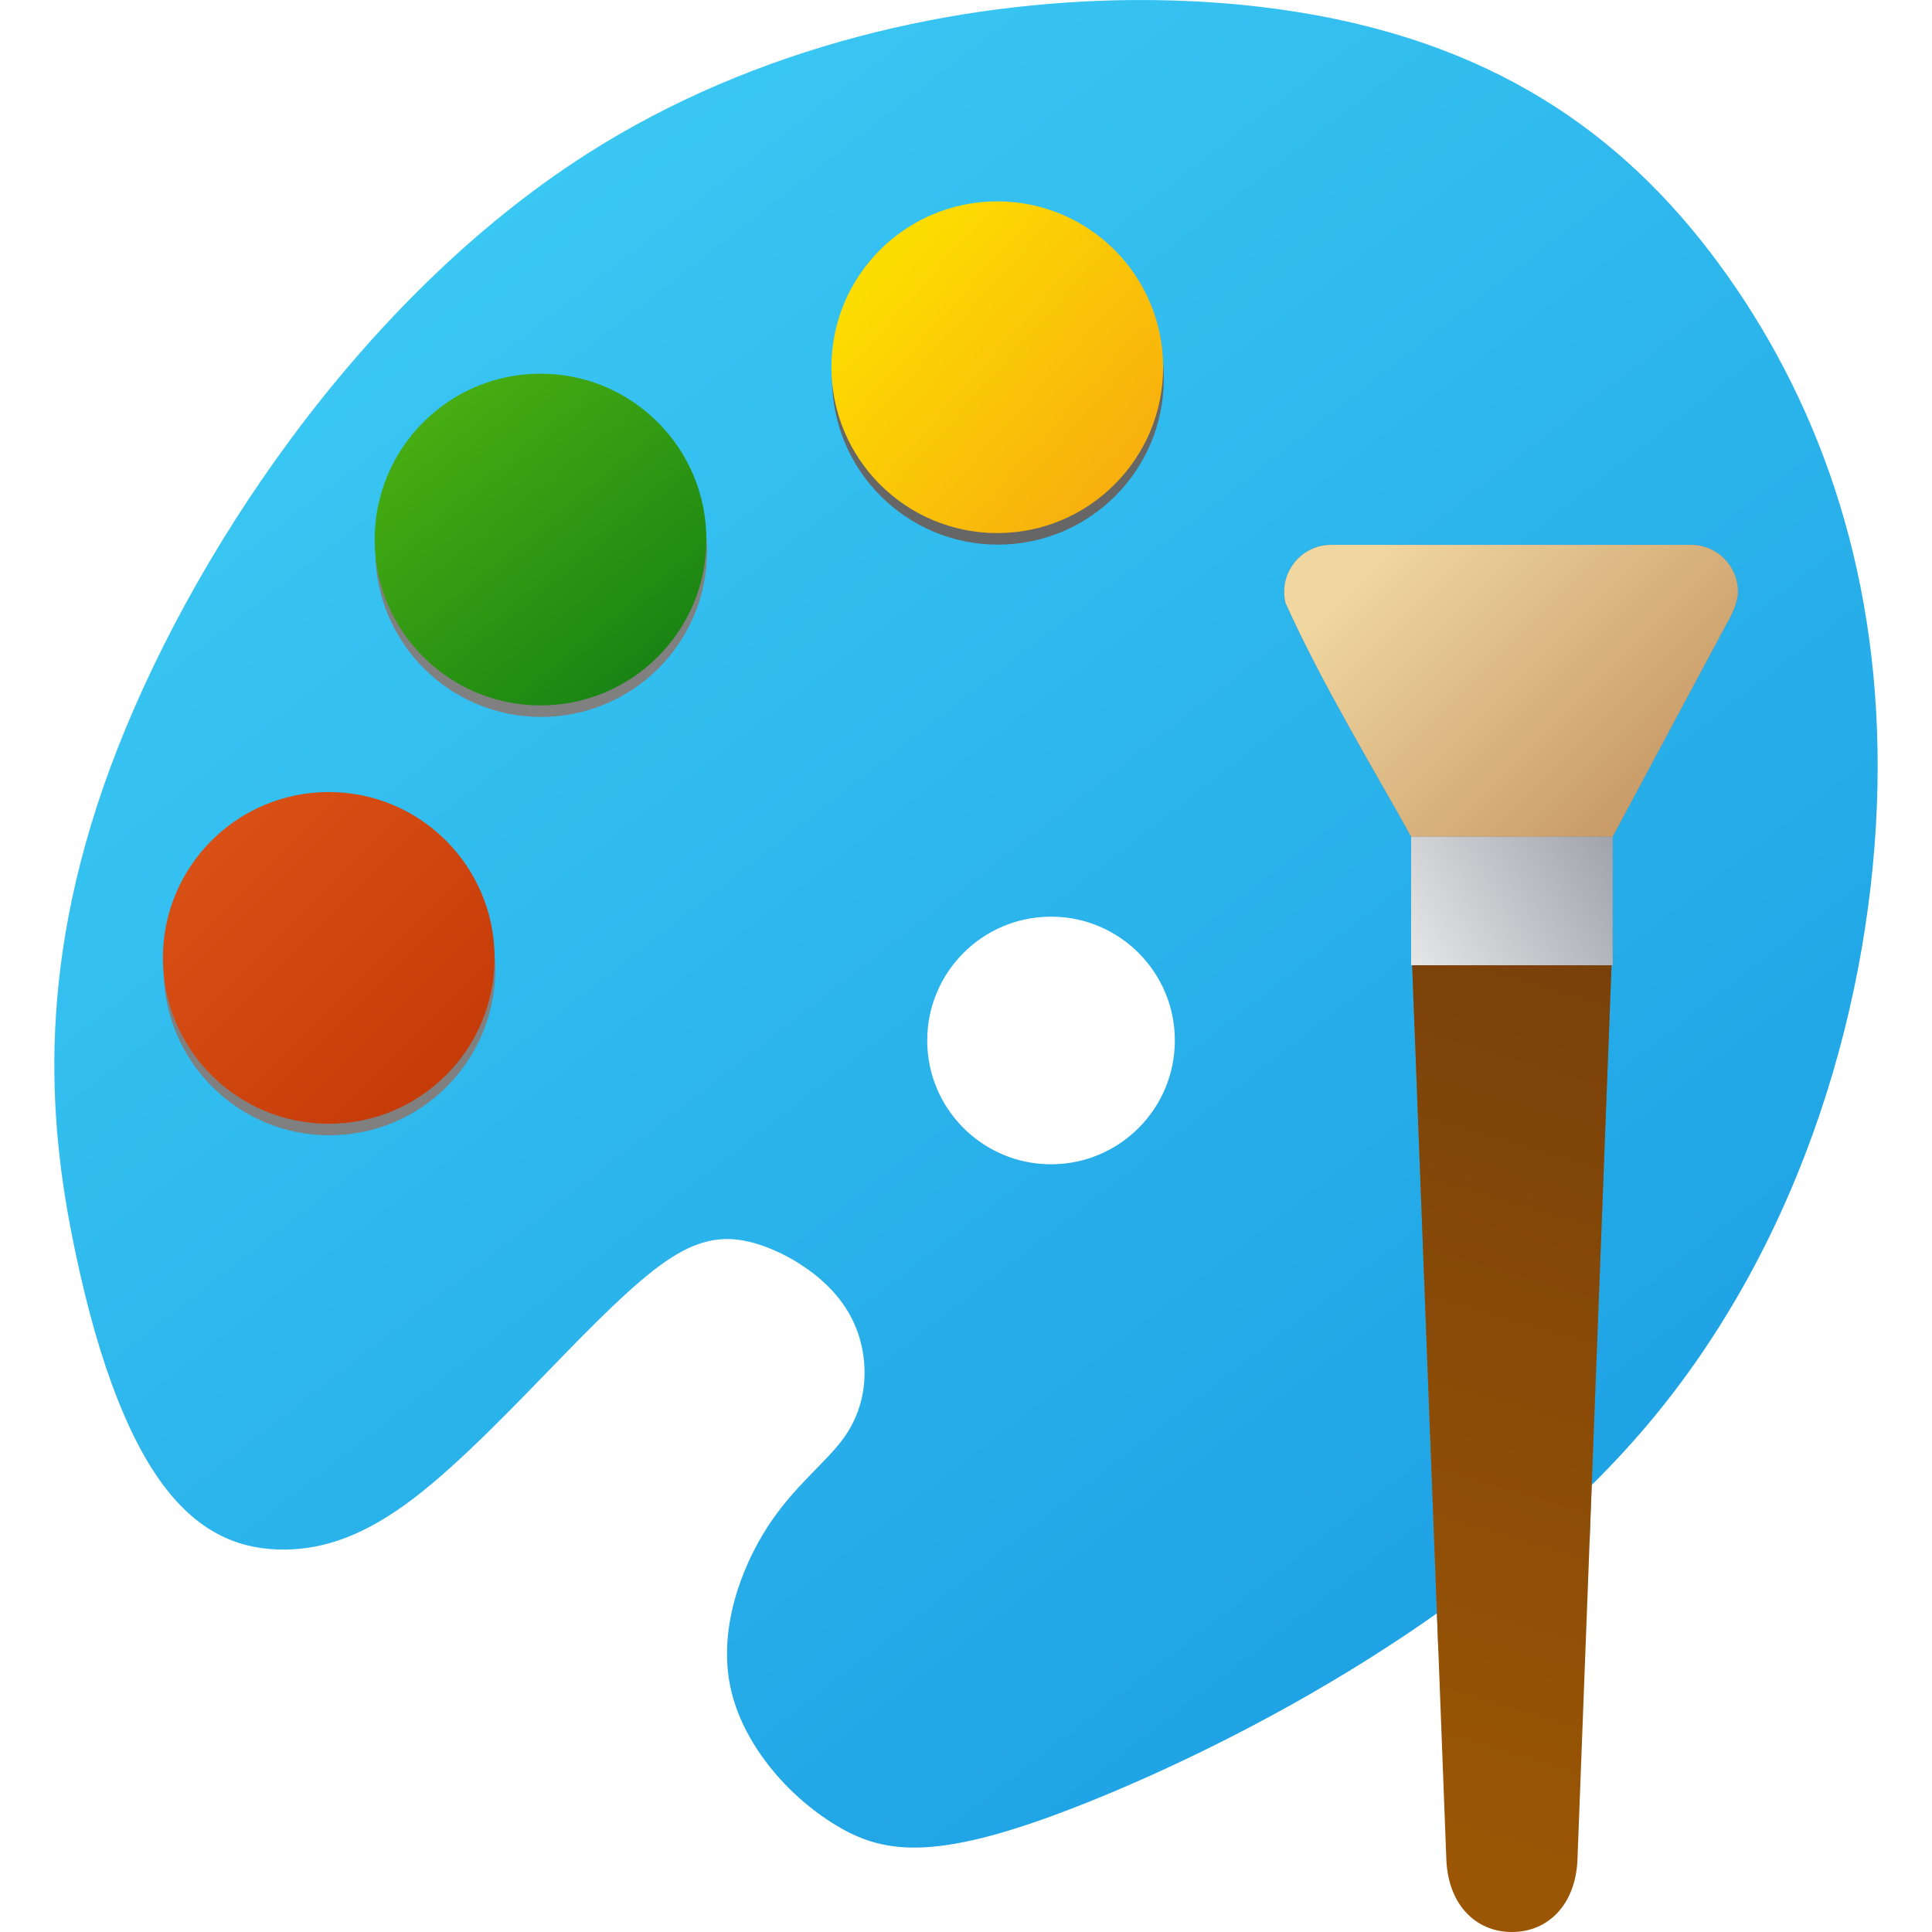
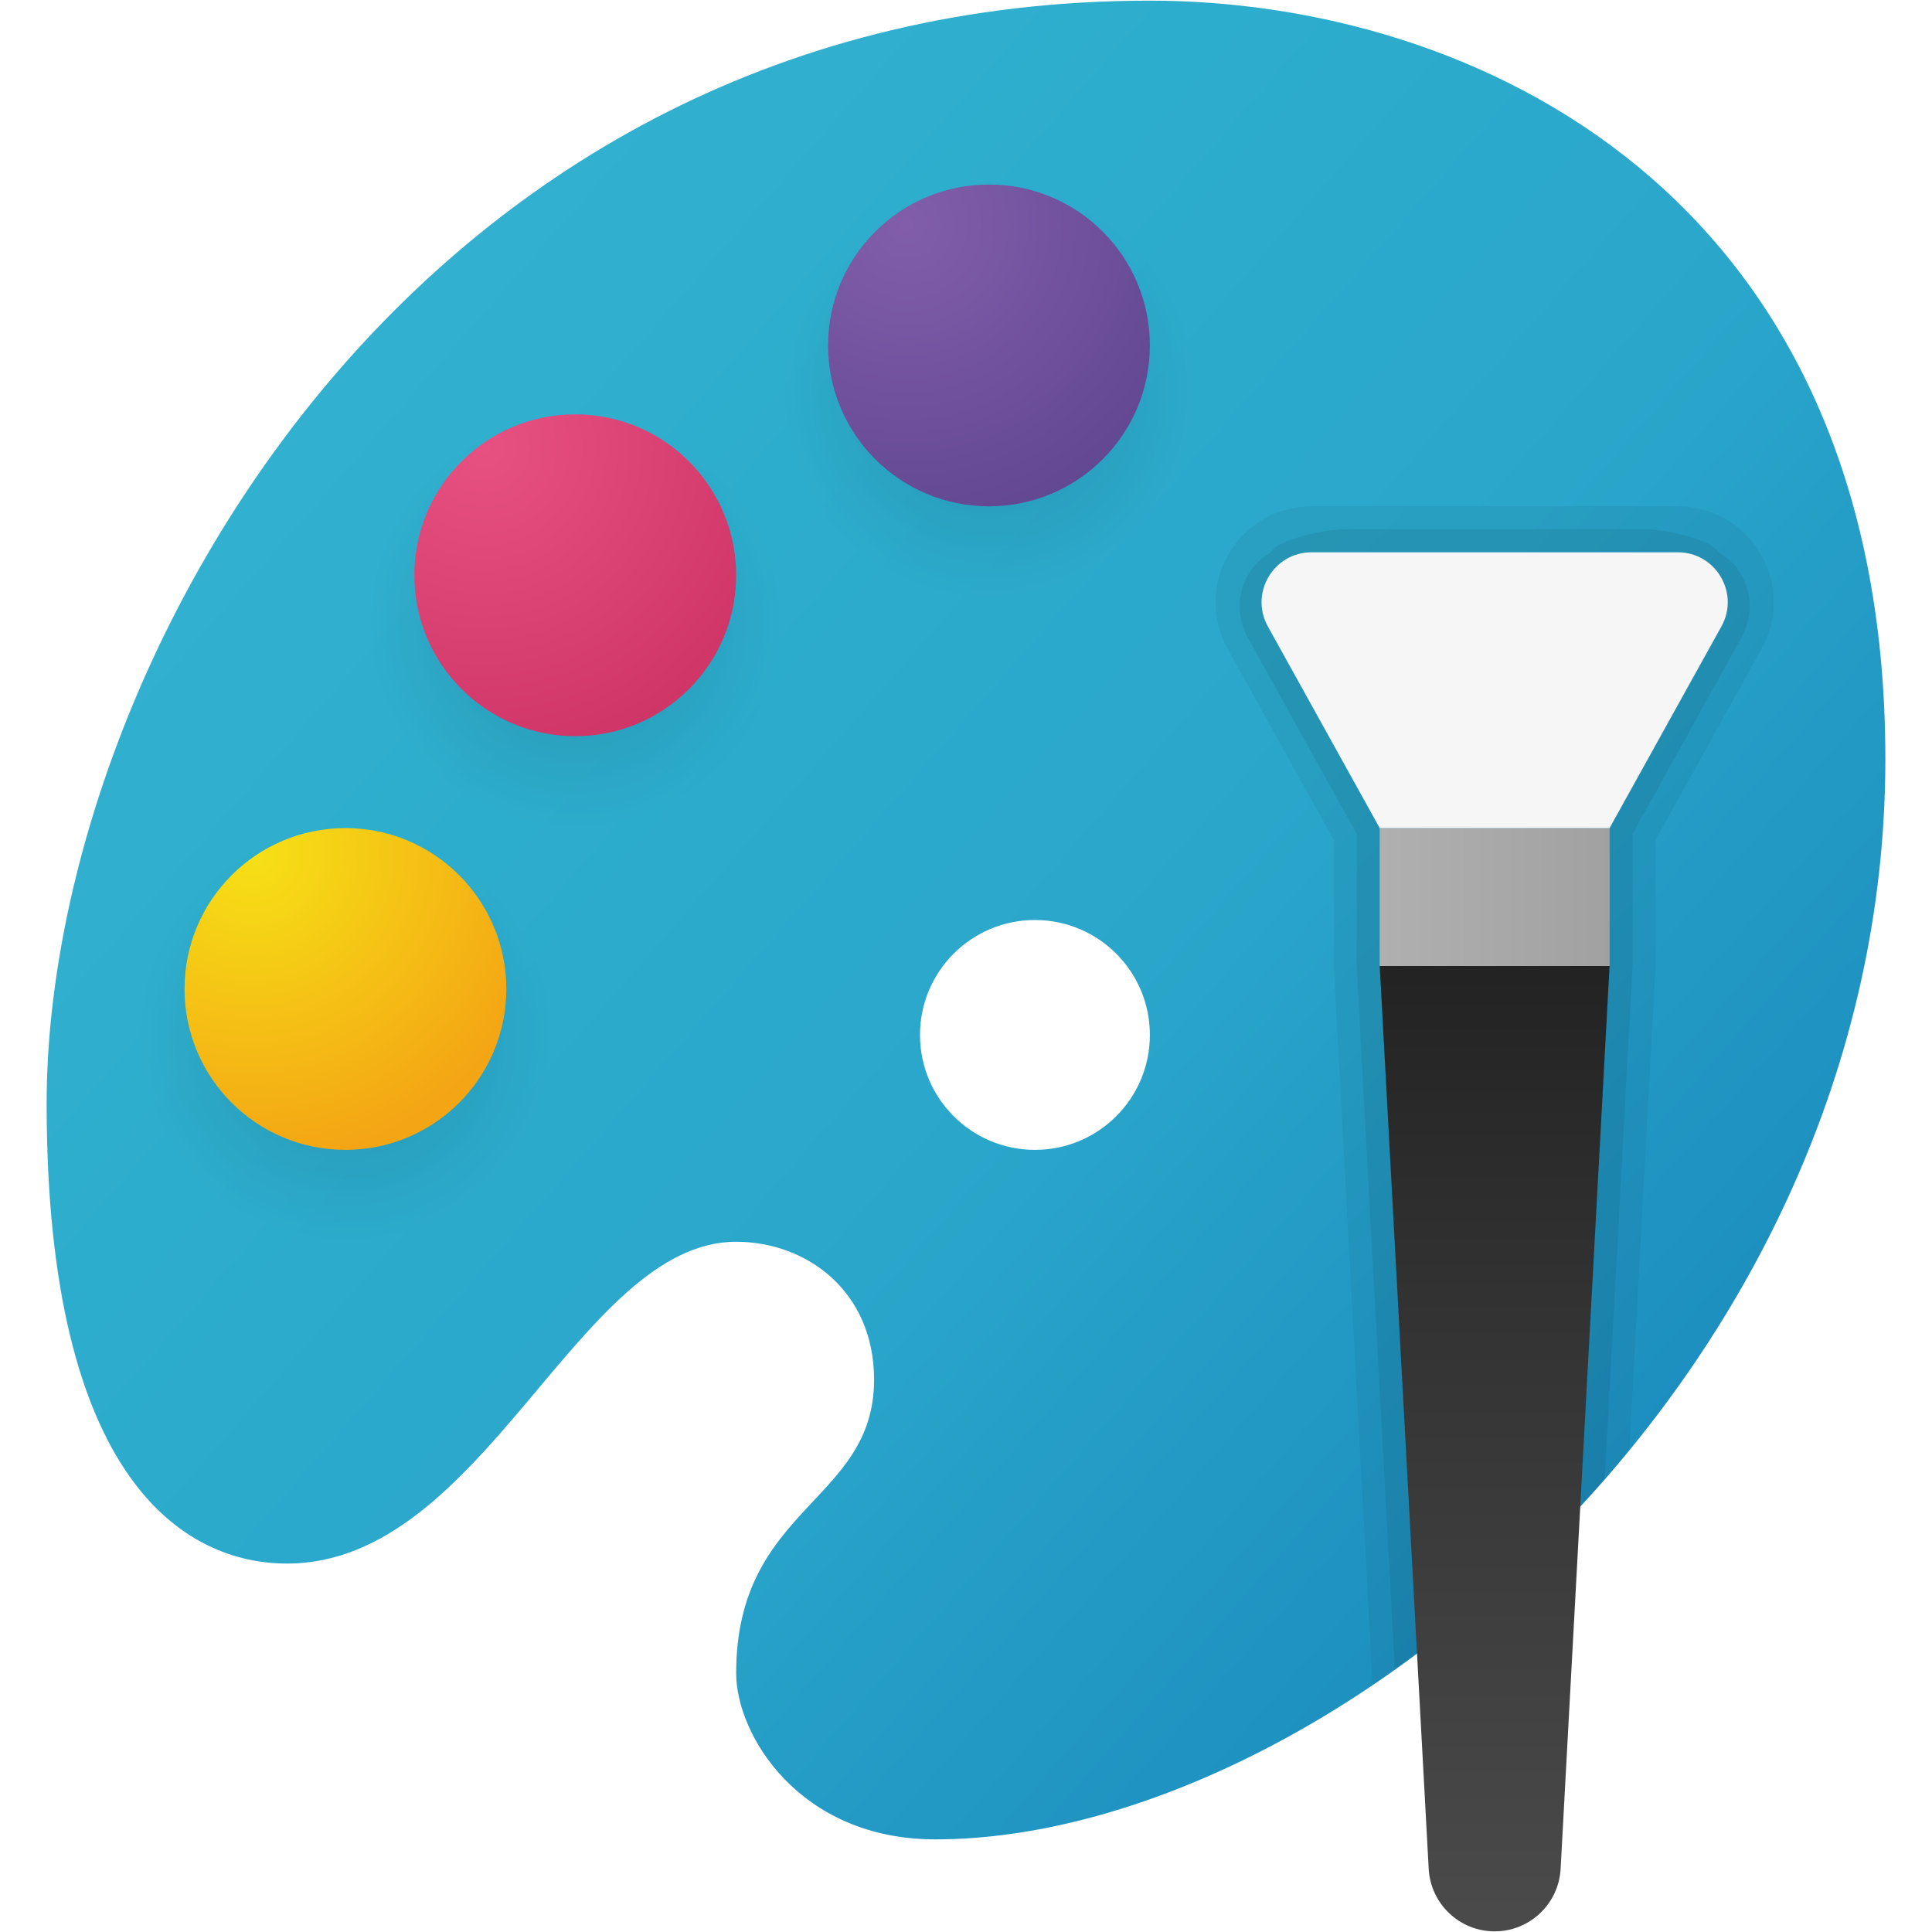
- <svg xmlns="http://www.w3.org/2000/svg" xml:space="preserve" width="4096" height="4096">
-   <rect width="100%" height="100%" fill="rgba(255,255,255,0)" />
-   <g transform="translate(2048.007 1958.53) scale(6.1623)">
-     <linearGradient id="a" x1="198.047" x2="309.498" y1="93.277" y2="236.801" gradientTransform="translate(-601.2903 -296.4701) scale(3.7795)" gradientUnits="userSpaceOnUse">
-       <stop offset="0%" stop-color="#3ac8f3" />
-       <stop offset="100%" stop-color="#1b9de3" />
-     </linearGradient>
-     <path fill="url(#a)" d="M371.125.01C310.532.451 241.557 15.667 183.094 53.043 105.142 102.877 45.882 192.106 19.281 263.996-7.32 335.887-1.26 390.436 7.242 430.842 15.744 471.248 26.688 497.511 39.062 513c12.375 15.489 26.181 20.202 40.07 20.117 13.889-.084 27.862-4.967 44.445-17.594 16.583-12.627 35.775-32.997 51.686-49.328 15.91-16.331 28.538-28.62 39.061-34.766 10.523-6.145 18.94-6.145 27.779-3.367 8.839 2.778 18.098 8.334 24.664 15.068 6.566 6.735 10.439 14.647 11.617 23.57 1.178 8.923-.337 18.855-6.566 27.693-6.229 8.838-17.172 16.584-26.432 30.895-9.26 14.311-16.838 35.187-12.881 54.717 3.957 19.53 19.447 37.713 36.451 47.982 17.004 10.27 35.523 12.627 87.377-8.25 51.854-20.877 137.043-64.986 191.424-129.131 54.38-64.145 77.949-148.322 79.465-219.707 1.516-71.385-19.023-129.973-51.516-175.936-32.493-45.963-76.94-79.297-147.482-90.746C410.589 1.356 391.323-.137 371.125.01zM342.906 315.369A42.594 42.594 0 0 1 385.5 357.963a42.594 42.594 0 0 1-42.594 42.596 42.594 42.594 0 0 1-42.594-42.596 42.594 42.594 0 0 1 42.594-42.594z" style="is-custom-font:none;font-file-url:none" transform="translate(-313.6506 -317.8246)" />
-   </g>
-   <path fill="gray" d="M273.187 128.038c-2.372 0-4.282 1.91-4.282 4.282 0 .349.045.686.124 1.011 3.395 7.506 7.924 14.924 11.428 21.257h18.35l10.319-19.276c.561-.976 1.065-2.059 1.081-2.992 0-2.372-1.91-4.282-4.282-4.282zm7.27 26.55v9.061c-.003.071-.004.143-.001.214l.001.027v2.415h.092l2.386 62.379c4.696-3.019 9.383-6.412 13.776-10.168l1.991-52.211h.104v-11.717z" style="is-custom-font:none;font-file-url:none" transform="translate(-3540.288 -1826.915) scale(23.2904)" />
-   <g transform="translate(3205.268 2956.458) scale(6.1623)">
-     <linearGradient id="b" x1="1179.858" x2="1089.955" y1="633.366" y2="935.401" gradientUnits="userSpaceOnUse">
-       <stop offset="0%" stop-color="#78400a" />
-       <stop offset="100%" stop-color="#9a5605" />
-     </linearGradient>
-     <path fill="url(#b)" d="M1106.794 591.311c-12.497 0-47.396 12.506-46.802 28.018l12.122 316.843c.593 15.511 10.062 24.989 22.559 24.989 12.497 0 21.965-9.478 22.557-24.989l12.077-316.798c.591-15.511-10.015-28.062-22.512-28.062z" style="is-custom-font:none;font-file-url:none" transform="translate(-1094.657 -776.2354)" />
-   </g>
-   <g transform="translate(3205.357 1909.96) scale(23.2904)">
-     <linearGradient id="c" x1="279.831" x2="303.618" y1="168.914" y2="154.482" gradientTransform="translate(-289.6318 -160.4467)" gradientUnits="userSpaceOnUse">
-       <stop offset="0%" stop-color="#ececec" />
-       <stop offset="100%" stop-color="#9396a0" />
-     </linearGradient>
-     <rect width="18.35" height="11.717" x="-9.175" y="-5.859" fill="url(#c)" rx="0" ry="0" style="is-custom-font:none;font-file-url:none" />
-   </g>
-   <g transform="translate(3203.587 1464.327) scale(6.1623)">
-     <linearGradient id="d" x1="1053.589" x2="1154.604" y1="481.843" y2="582.858" gradientUnits="userSpaceOnUse">
-       <stop offset="0%" stop-color="#f0d69f" />
-       <stop offset="100%" stop-color="#c39360" />
-     </linearGradient>
-     <path fill="url(#d)" d="M1032.518 483.924c-8.967 0-16.184 7.219-16.184 16.186 0 1.319.172 2.594.467 3.82 12.831 28.371 29.949 56.405 43.193 80.34h69.354l39.004-72.855c2.121-3.688 4.024-7.781 4.082-11.305 0-8.967-7.219-16.186-16.186-16.186z" style="is-custom-font:none;font-file-url:none" transform="translate(-1094.384 -534.0967)" />
-   </g>
-   <circle r="15.097" fill="gray" style="is-custom-font:none;font-file-url:none" transform="translate(698.38 2055.309) scale(23.2904)" />
-   <g transform="translate(696.9812 2030.808) scale(23.2904)">
-     <linearGradient id="e" x1="172.122" x2="200.185" y1="151.275" y2="179.338" gradientTransform="translate(-185.2428 -165.6356)" gradientUnits="userSpaceOnUse">
-       <stop offset="0%" stop-color="#db5317" />
-       <stop offset="100%" stop-color="#c23807" />
-     </linearGradient>
-     <circle r="15.097" fill="url(#e)" style="is-custom-font:none;font-file-url:none" />
-   </g>
-   <circle r="15.097" fill="gray" style="is-custom-font:none;font-file-url:none" transform="translate(1147.347 1168.378) scale(23.2904)" />
-   <g transform="translate(1145.949 1143.877) scale(23.2904)">
-     <linearGradient id="f" x1="193.77" x2="216.756" y1="110.115" y2="138.178" gradientTransform="translate(-204.5196 -127.5545)" gradientUnits="userSpaceOnUse">
-       <stop offset="0%" stop-color="#4fb412" />
-       <stop offset="100%" stop-color="#188313" />
-     </linearGradient>
-     <circle r="15.097" fill="url(#f)" style="is-custom-font:none;font-file-url:none" />
-   </g>
-   <circle r="15.097" fill="#666" style="is-custom-font:none;font-file-url:none" transform="translate(2115.709 803.041) scale(23.2904)" />
-   <g transform="translate(2114.31 778.541) scale(23.2904)">
-     <linearGradient id="g" x1="235.197" x2="260.588" y1="102.899" y2="125.617" gradientTransform="translate(-246.0969 -111.8684)" gradientUnits="userSpaceOnUse">
-       <stop offset="0%" stop-color="#fddd01" />
-       <stop offset="100%" stop-color="#f7a810" />
-     </linearGradient>
-     <circle r="15.097" fill="url(#g)" style="is-custom-font:none;font-file-url:none" />
-   </g>
+ <svg xmlns="http://www.w3.org/2000/svg" version="1.1" id="Слой_1" x="0px" y="0px" viewBox="0 0 512 512" style="enable-background:new 0 0 512 512;" xml:space="preserve">
+   <style type="text/css">
+ 	.st0{fill:url(#SVGID_1_);}
+ 	.st1{opacity:0.05;enable-background:new    ;}
+ 	.st2{opacity:0.07;enable-background:new    ;}
+ 	.st3{opacity:0.15;fill:url(#SVGID_00000121967600430755914880000007660169403653390484_);enable-background:new    ;}
+ 	.st4{opacity:0.15;fill:url(#SVGID_00000028304595160584986740000016891087859485906099_);enable-background:new    ;}
+ 	.st5{fill:url(#SVGID_00000054252594599011128810000000461044130155455128_);}
+ 	.st6{opacity:0.15;fill:url(#SVGID_00000000921682024025971740000007965833935531925899_);enable-background:new    ;}
+ 	.st7{fill:url(#SVGID_00000102544882277388305650000015826574848627676344_);}
+ 	.st8{fill:url(#SVGID_00000164496910311730268910000004614213194459557037_);}
+ 	.st9{fill:url(#SVGID_00000011016396592422944520000008175772312798623143_);}
+ 	.st10{fill:url(#SVGID_00000053539793221945565140000016824306907332809613_);}
+ 	.st11{fill:#F6F6F6;}
+ </style>
+   <linearGradient id="SVGID_1_" gradientUnits="userSpaceOnUse" x1="93.3" y1="418.811" x2="429.598" y2="123.668" gradientTransform="matrix(1 0 0 -1 0 514)">
+     <stop offset="0" style="stop-color:#32B0CF" />
+     <stop offset="0.243" style="stop-color:#2DADCD" />
+     <stop offset="0.584" style="stop-color:#2AA6CB" />
+     <stop offset="0.979" style="stop-color:#1D90C0" />
+     <stop offset="1" style="stop-color:#1D8EBF" />
+   </linearGradient>
+   <path class="st0" d="M304.73,0.17c-194.92,0-292.37,177.36-292.37,292.37c0,99.68,36.55,121.82,63.71,121.82  c52.38,0,77.17-85.28,119.02-85.28c18.68,0,36.55,13.11,36.55,36.55c0,32.54-36.55,33.54-36.55,77.83  c0,16.21,16.69,43.99,52.77,43.99c103.06,0,251.78-121.82,251.78-286.28C499.65,50.67,390,0.17,304.73,0.17z M274.27,304.73  c-16.82,0-30.46-13.63-30.46-30.46s13.63-30.46,30.46-30.46s30.46,13.63,30.46,30.46S291.1,304.73,274.27,304.73z" />
+   <path class="st1" d="M431.78,384.34L438.73,256v-33.39l28.12-50.69c4.4-7.96,4.29-17.4-0.33-25.23  c-4.63-7.83-12.82-12.51-21.92-12.51h-97.03c-9.09,0-17.29,4.68-21.9,12.51c-4.62,7.83-4.74,17.26-0.33,25.23l28.12,50.69  l0.02,34.05l10.29,189.9C388.19,430.07,411.53,409.06,431.78,384.34z" />
+   <path class="st2" d="M336.63,146.53c-7.36,3.92-10.6,14.05-5.96,22.44l28.87,52.05l0.01,35.3l10.09,186.05  c19.78-13.9,38.74-30.93,55.64-50.59L432.64,256v-34.98l28.87-52.07c4.64-8.39,1.4-18.53-5.96-22.44  c-2.3-3.92-14.97-6.26-19.52-6.26H356.2C351.66,140.27,338.94,142.61,336.63,146.53z" />
+   <radialGradient id="SVGID_00000098219462087640786820000004368978145089961384_" cx="152.451" cy="349.367" r="54.82" gradientTransform="matrix(1 0 0 -1 0 514)" gradientUnits="userSpaceOnUse">
+     <stop offset="0" style="stop-color:#000000" />
+     <stop offset="1" style="stop-color:#000000;stop-opacity:0" />
+   </radialGradient>
+   <circle style="opacity:0.15;fill:url(#SVGID_00000098219462087640786820000004368978145089961384_);enable-background:new    ;" cx="152.45" cy="164.63" r="54.82" />
+   <radialGradient id="SVGID_00000128448890236178652300000015912682458622636970_" cx="91.54" cy="239.727" r="54.82" gradientTransform="matrix(1 0 0 -1 0 514)" gradientUnits="userSpaceOnUse">
+     <stop offset="0" style="stop-color:#000000" />
+     <stop offset="1" style="stop-color:#000000;stop-opacity:0" />
+   </radialGradient>
+   <circle style="opacity:0.15;fill:url(#SVGID_00000128448890236178652300000015912682458622636970_);enable-background:new    ;" cx="91.54" cy="274.27" r="54.82" />
+   <radialGradient id="SVGID_00000062174174269779137580000018183697530997441193_" cx="128.206" cy="395.397" r="83.729" gradientTransform="matrix(1 0 0 -1 0 514)" gradientUnits="userSpaceOnUse">
+     <stop offset="0" style="stop-color:#E75182" />
+     <stop offset="1" style="stop-color:#CF3667" />
+   </radialGradient>
+   <circle style="fill:url(#SVGID_00000062174174269779137580000018183697530997441193_);" cx="152.45" cy="152.45" r="42.64" />
+   <radialGradient id="SVGID_00000035533200864066263410000010337296044025772696_" cx="262.091" cy="410.278" r="54.82" gradientTransform="matrix(1 0 0 -1 0 514)" gradientUnits="userSpaceOnUse">
+     <stop offset="0" style="stop-color:#000000" />
+     <stop offset="1" style="stop-color:#000000;stop-opacity:0" />
+   </radialGradient>
+   <circle style="opacity:0.15;fill:url(#SVGID_00000035533200864066263410000010337296044025772696_);enable-background:new    ;" cx="262.09" cy="103.72" r="54.82" />
+   <radialGradient id="SVGID_00000005228933126499279730000017510766542429033877_" cx="240.343" cy="454.634" r="82.334" gradientTransform="matrix(1 0 0 -1 0 514)" gradientUnits="userSpaceOnUse">
+     <stop offset="0" style="stop-color:#825EAA" />
+     <stop offset="1" style="stop-color:#624793" />
+   </radialGradient>
+   <circle style="fill:url(#SVGID_00000005228933126499279730000017510766542429033877_);" cx="262.09" cy="91.54" r="42.64" />
+   <radialGradient id="SVGID_00000103944924774620437550000013320193436803650989_" cx="66.682" cy="287.901" r="82.295" gradientTransform="matrix(1 0 0 -1 0 514)" gradientUnits="userSpaceOnUse">
+     <stop offset="0" style="stop-color:#F6E116" />
+     <stop offset="1" style="stop-color:#F4A514" />
+   </radialGradient>
+   <circle style="fill:url(#SVGID_00000103944924774620437550000013320193436803650989_);" cx="91.54" cy="262.09" r="42.64" />
+   <linearGradient id="SVGID_00000061430013883392367040000016788806160786720919_" gradientUnits="userSpaceOnUse" x1="365.64" y1="276.273" x2="426.551" y2="276.273" gradientTransform="matrix(1 0 0 -1 0 514)">
+     <stop offset="0" style="stop-color:#B0B0B0" />
+     <stop offset="1" style="stop-color:#A1A1A1" />
+   </linearGradient>
+   <rect x="365.64" y="219.45" style="fill:url(#SVGID_00000061430013883392367040000016788806160786720919_);" width="60.91" height="36.55" />
+   <linearGradient id="SVGID_00000096755515742162800750000000532706842756338087_" gradientUnits="userSpaceOnUse" x1="396.096" y1="6.502" x2="396.096" y2="255.86" gradientTransform="matrix(1 0 0 -1 0 514)">
+     <stop offset="0" style="stop-color:#4A4A4A" />
+     <stop offset="0.659" style="stop-color:#323232" />
+     <stop offset="1" style="stop-color:#232323" />
+   </linearGradient>
+   <path style="fill:url(#SVGID_00000096755515742162800750000000532706842756338087_);" d="M396.1,511.83L396.1,511.83  c-9.3,0-16.97-7.27-17.48-16.56L365.64,256h60.91l-12.97,239.27C413.07,504.55,405.39,511.83,396.1,511.83z" />
+   <path class="st11" d="M426.55,219.45h-60.91L336,166.02c-4.89-8.83,1.5-19.66,11.59-19.66h97.03c10.09,0,16.47,10.83,11.57,19.66  L426.55,219.45z" />
</svg>
